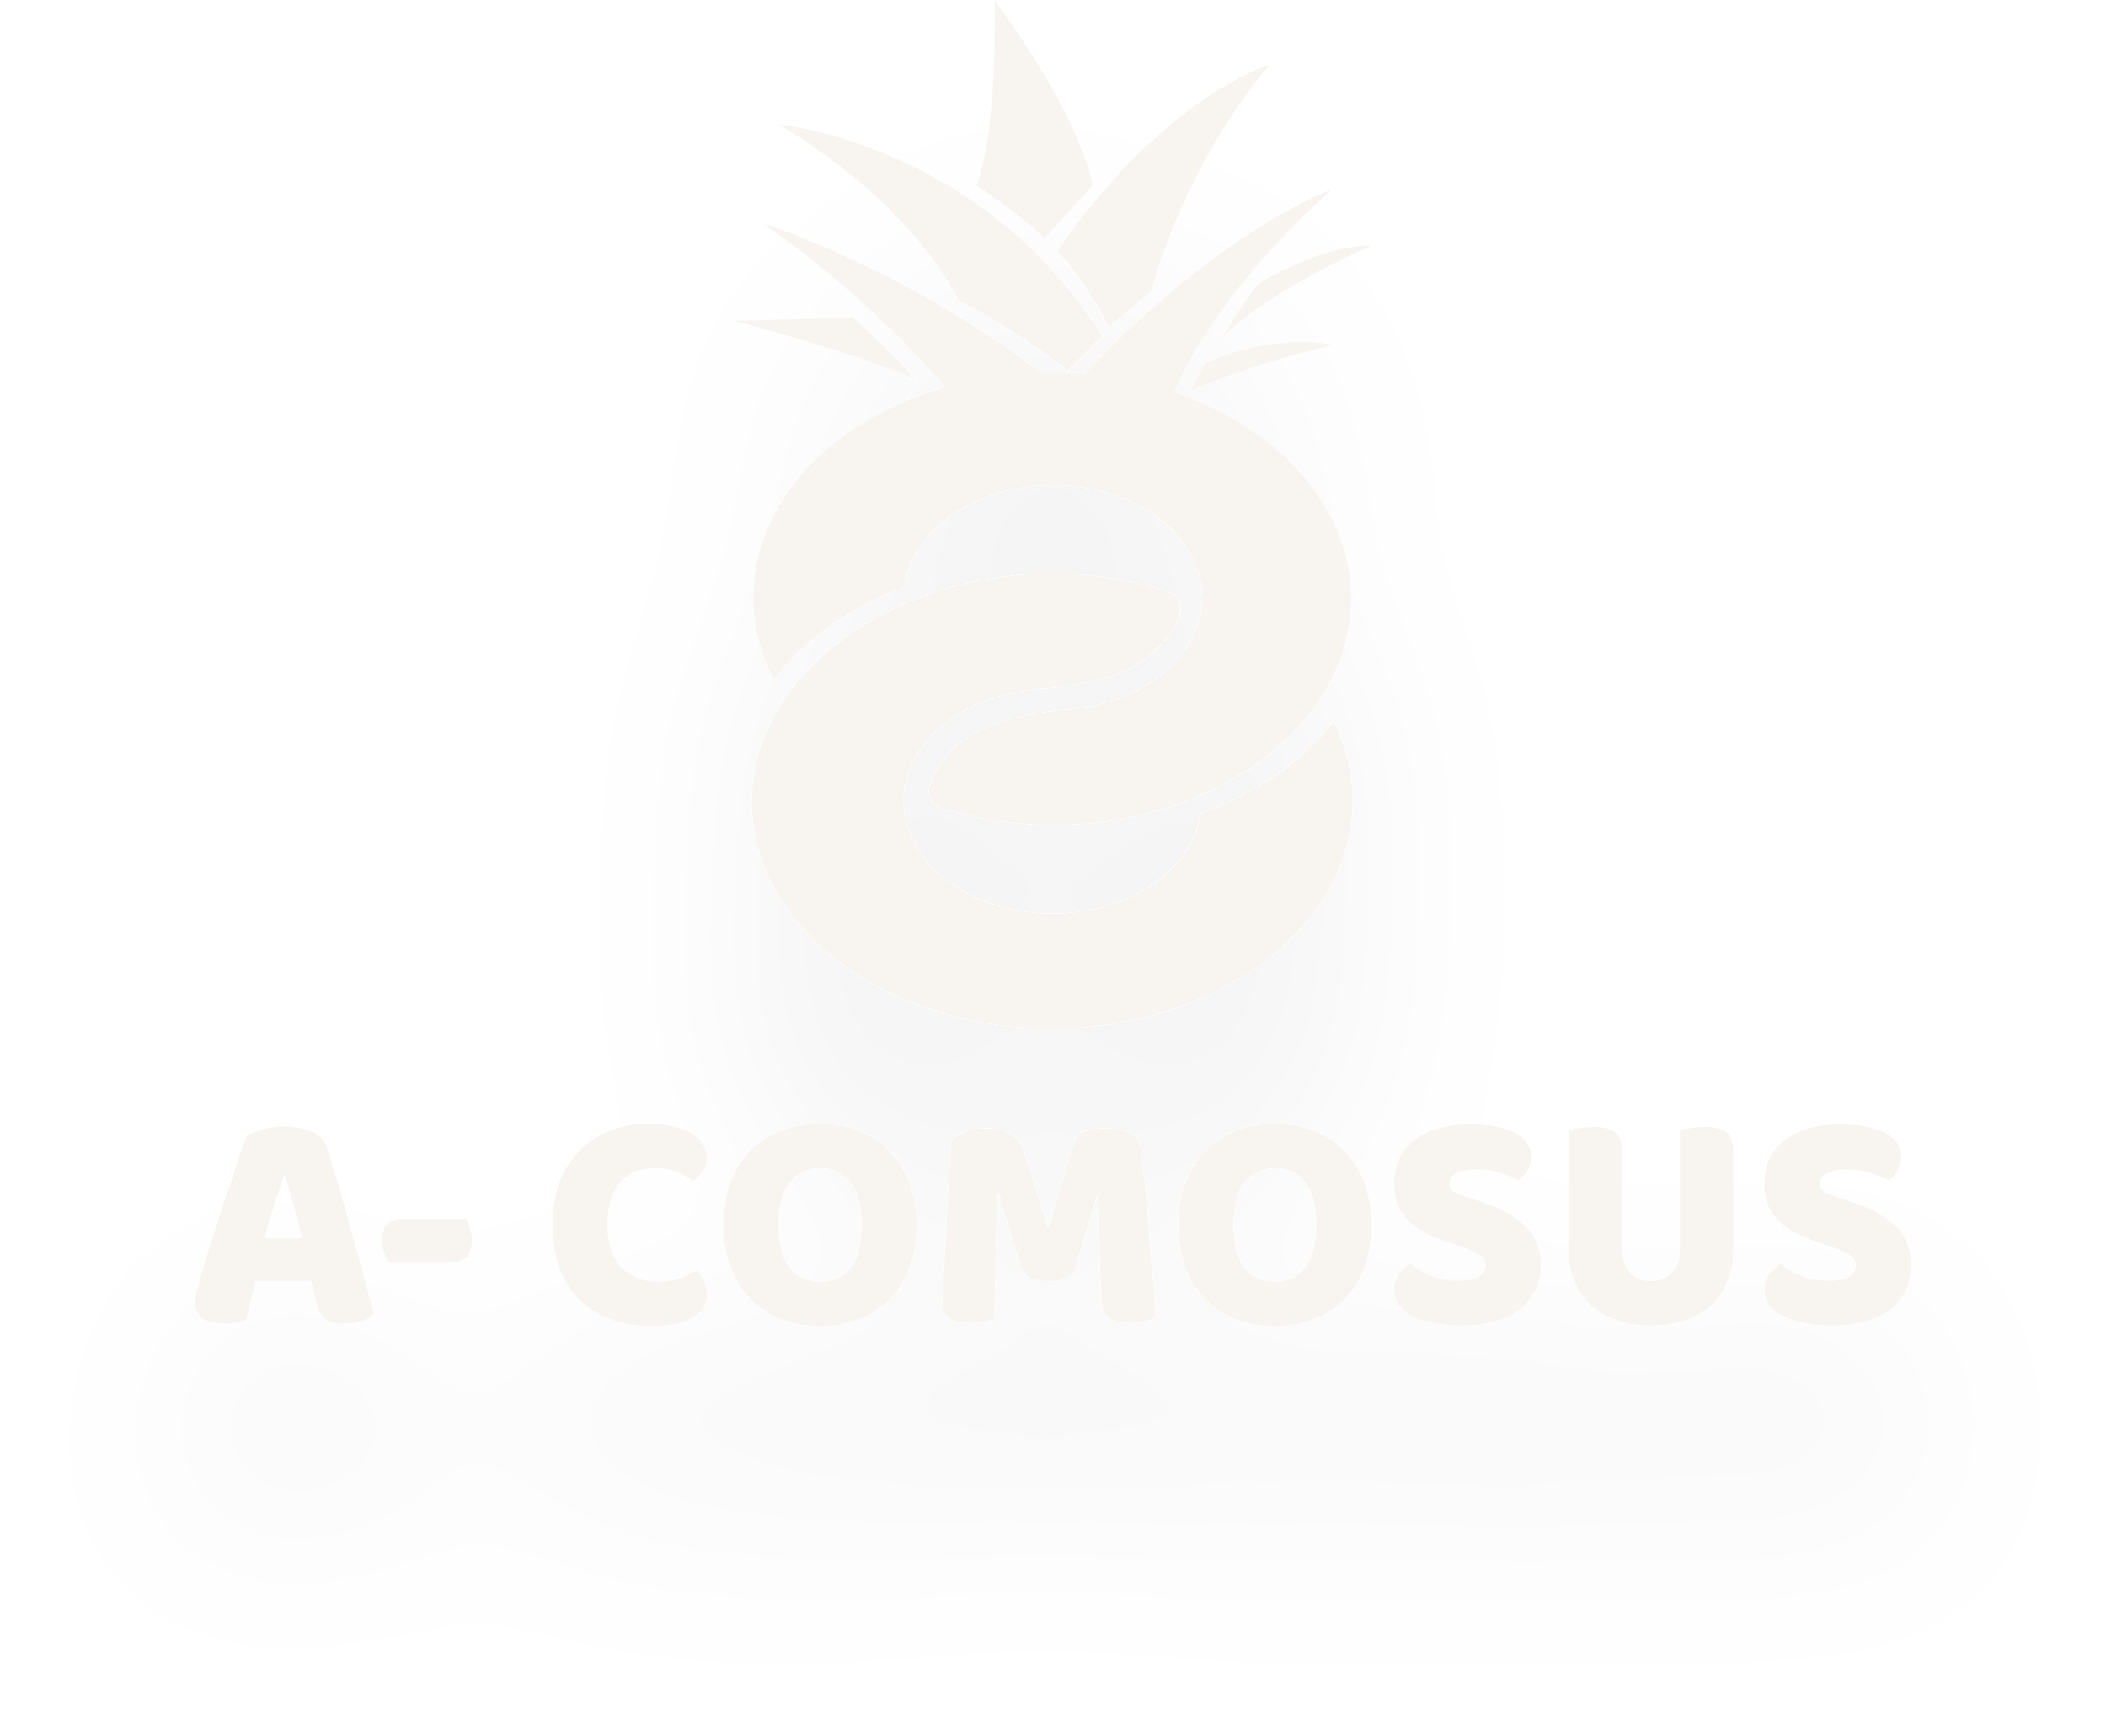
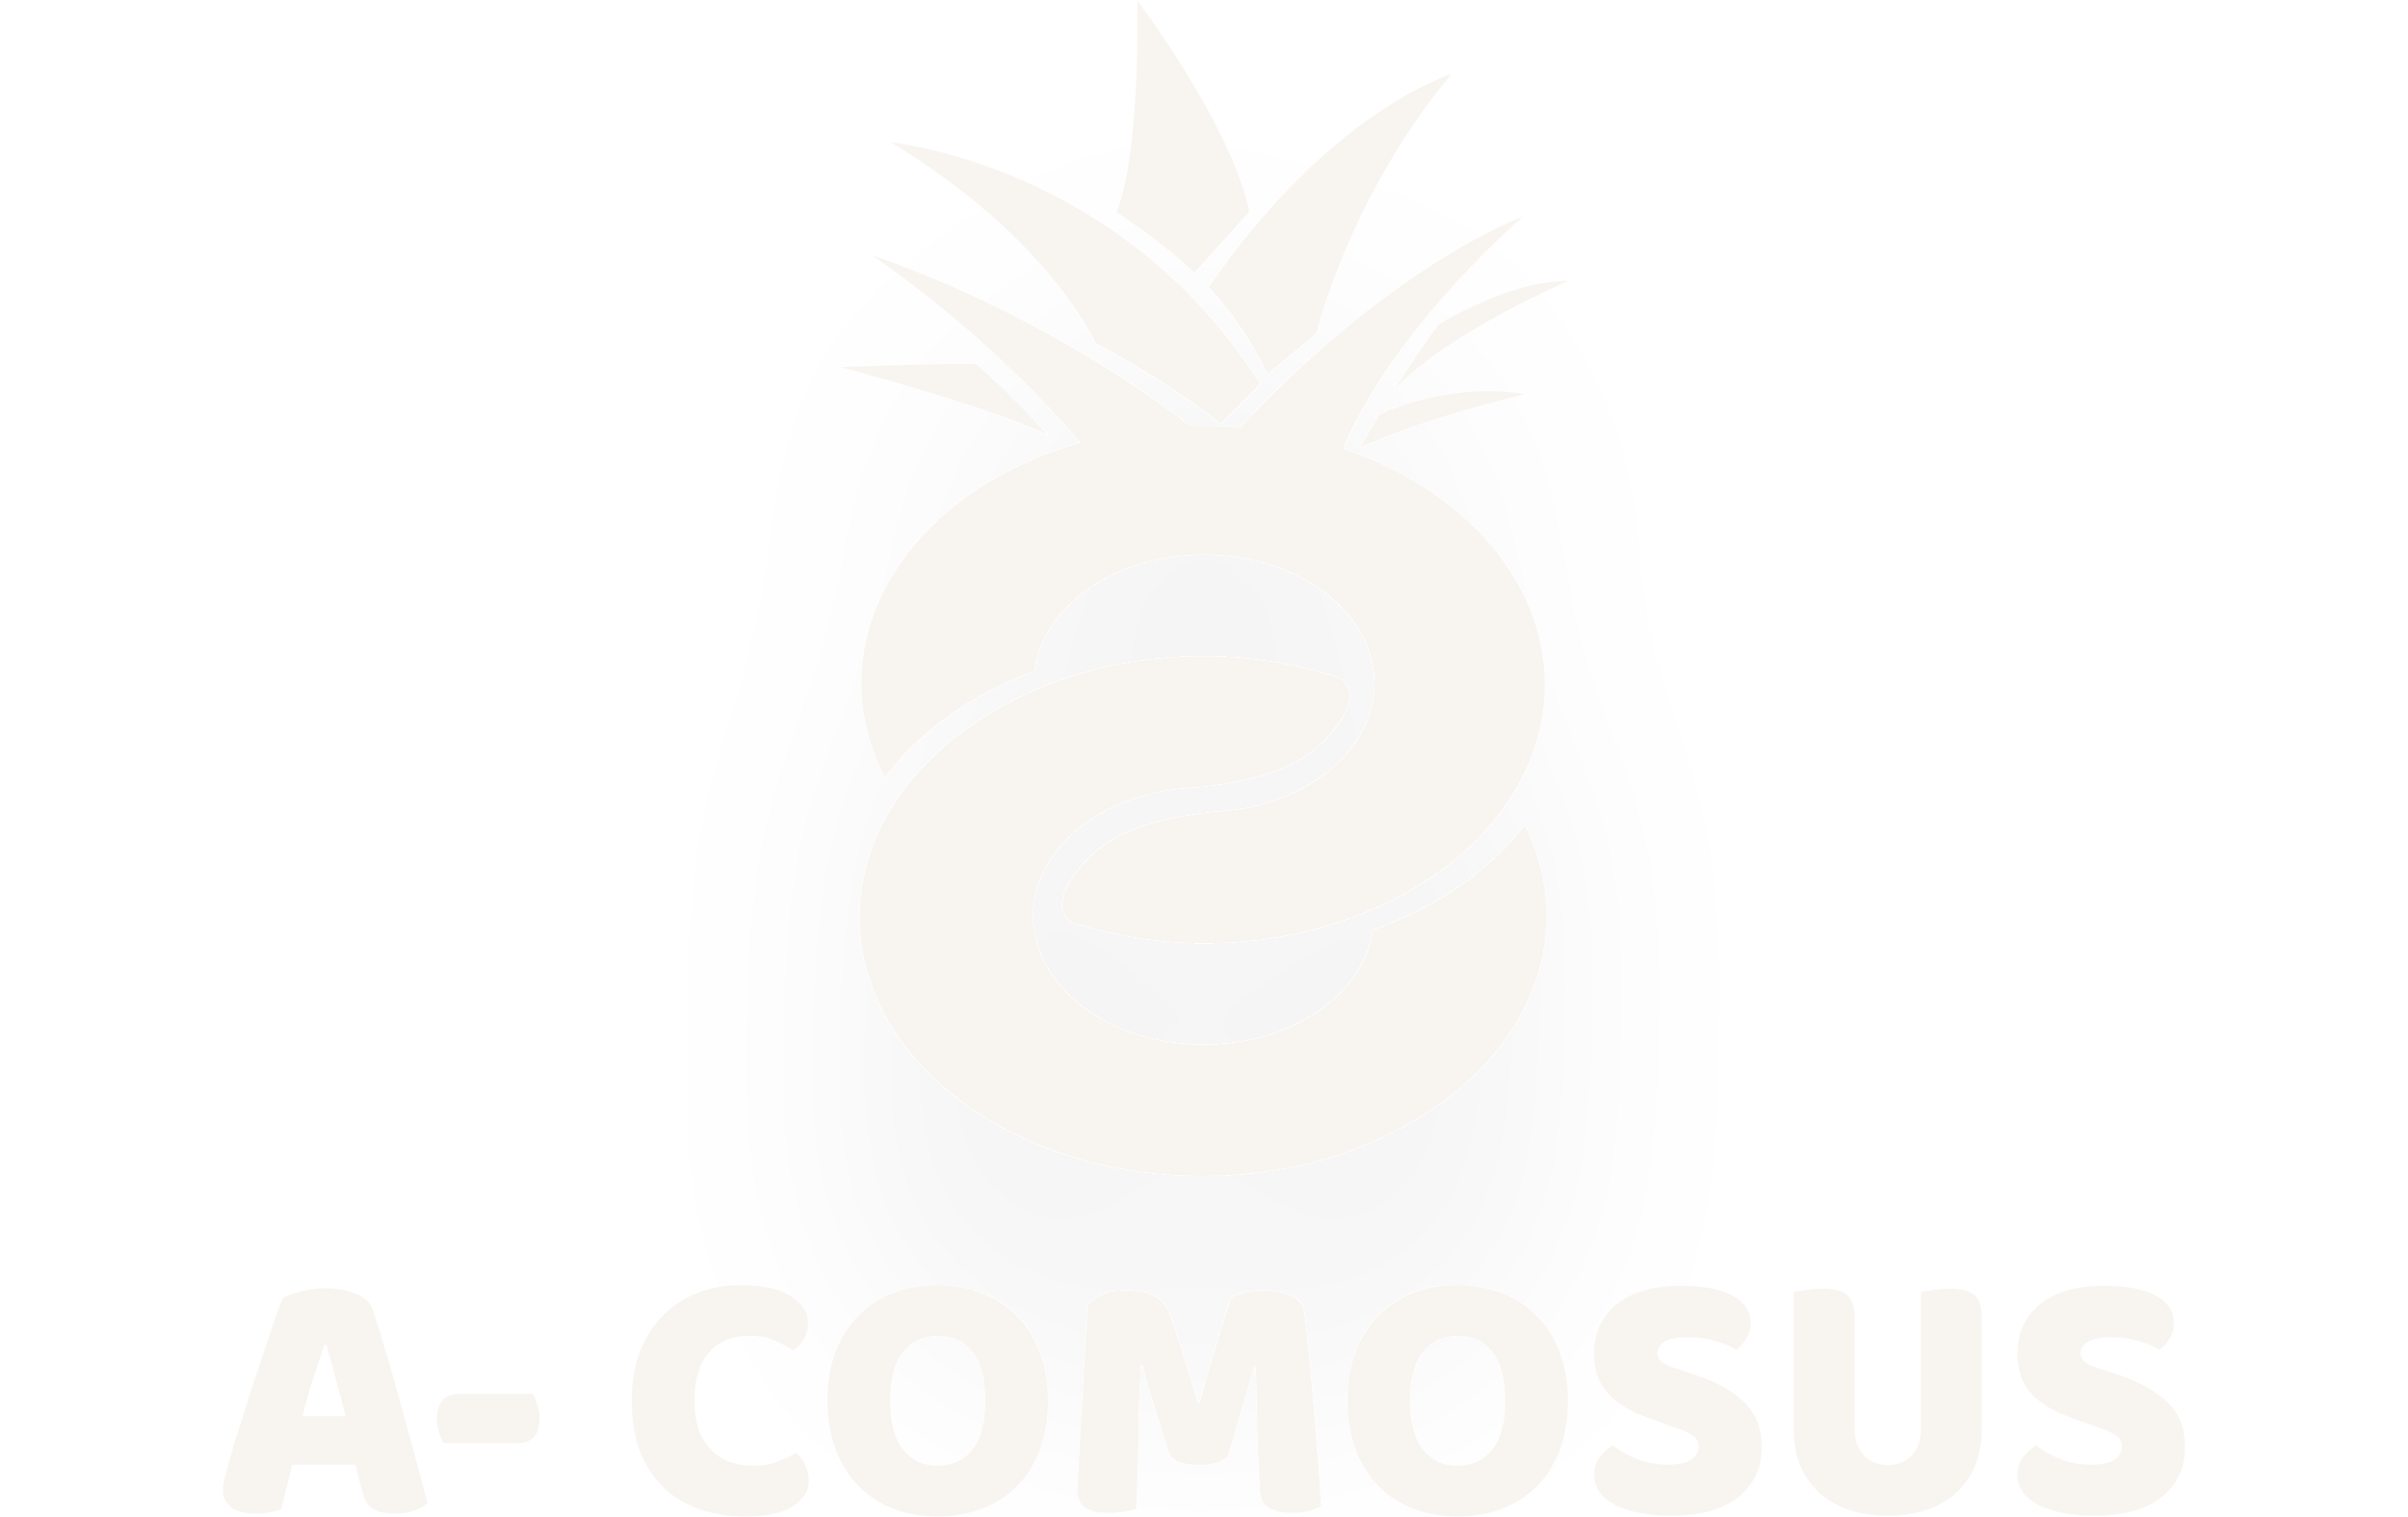
- <svg xmlns="http://www.w3.org/2000/svg" width="108" height="89" viewBox="0 0 108 89" fill="none">
+ <svg xmlns="http://www.w3.org/2000/svg" width="108" height="68" viewBox="0 0 108 68" fill="none">
  <g filter="url(#filter0_d_420_293)">
    <path d="M43.101 22.466C41.003 24.061 39.562 26.082 38.956 28.284C38.349 30.486 38.603 32.774 39.685 34.869C41.227 32.8 43.565 31.133 46.388 30.09C46.529 28.99 47.085 27.943 47.99 27.074C48.894 26.205 50.109 25.55 51.492 25.187C52.874 24.825 54.364 24.769 55.787 25.027C57.21 25.285 58.505 25.846 59.518 26.643C60.532 27.441 61.221 28.441 61.505 29.526C61.789 30.61 61.656 31.734 61.12 32.763C60.585 33.792 59.67 34.683 58.484 35.331C57.299 35.979 55.892 36.357 54.431 36.419C50.311 36.865 48.962 38.048 47.97 39.598C47.414 40.465 47.653 41.16 48.111 41.371C53.742 43.201 60.311 42.314 64.896 38.834C67.735 36.644 69.313 33.696 69.286 30.631C69.26 27.565 67.63 24.633 64.753 22.472C61.876 20.311 57.985 19.098 53.928 19.097C49.872 19.096 45.98 20.307 43.101 22.466Z" fill="#F8F5F1" />
    <path d="M64.742 49.38C66.87 47.808 68.348 45.803 68.996 43.608C69.644 41.413 69.434 39.123 68.392 37.016C66.807 39.069 64.434 40.71 61.588 41.722C61.427 42.821 60.851 43.863 59.93 44.722C59.009 45.582 57.781 46.224 56.392 46.572C55.003 46.92 53.51 46.96 52.092 46.687C50.674 46.413 49.389 45.838 48.39 45.029C47.392 44.221 46.721 43.213 46.457 42.125C46.194 41.036 46.349 39.914 46.904 38.891C47.459 37.867 48.392 36.986 49.59 36.35C50.788 35.715 52.202 35.353 53.665 35.307C57.794 34.904 59.164 33.738 60.188 32.199C60.76 31.337 60.535 30.638 60.082 30.426C54.493 28.537 47.881 29.351 43.25 32.782C41.792 33.845 40.628 35.116 39.823 36.521C39.018 37.925 38.588 39.437 38.559 40.967C38.53 42.498 38.902 44.018 39.653 45.439C40.404 46.861 41.52 48.156 42.936 49.251C44.352 50.346 46.04 51.218 47.904 51.817C49.768 52.417 51.77 52.732 53.796 52.744C55.821 52.757 57.83 52.467 59.707 51.89C61.583 51.314 63.29 50.462 64.73 49.385L64.742 49.38Z" fill="#F8F5F1" />
    <path d="M43.765 16.311C43.458 16.311 40.481 16.365 37.665 16.457C37.665 16.457 44.354 18.23 46.984 19.501C45.996 18.391 44.921 17.326 43.765 16.311Z" fill="#F8F5F1" />
    <path d="M39.124 11.457C47.184 17.092 50.855 22.993 50.855 22.993C52.599 22.189 57.545 22.725 57.545 22.725C49.549 14.749 39.124 11.457 39.124 11.457Z" fill="#F8F5F1" />
    <path d="M55.342 19.482C55.924 19.963 56.472 20.468 56.984 20.993C57.99 20.712 59.04 20.533 60.107 20.461C60.107 20.461 61.569 15.796 68.291 9.721C68.289 9.724 62.407 11.827 55.342 19.482Z" fill="#F8F5F1" />
    <path d="M49.134 15.384C51.153 16.453 53.033 17.664 54.749 19.001L56.52 17.228C50.265 7.363 39.965 6.388 39.965 6.388C46.835 10.551 48.974 15.033 49.134 15.384Z" fill="#F8F5F1" />
    <path d="M53.563 12.237L56.022 9.506C56.022 9.506 55.68 6.432 51.011 0.019C51.011 0.019 51.168 6.872 50.072 9.506C50.079 9.506 52.411 11.067 53.563 12.237Z" fill="#F8F5F1" />
    <path d="M56.862 16.774L59.04 14.944C59.04 14.944 60.546 8.749 65.107 3.317C65.107 3.317 59.694 4.927 54.216 12.877C54.211 12.872 55.619 14.262 56.862 16.774Z" fill="#F8F5F1" />
    <path d="M68.406 17.679C65.33 17.175 62.7 18.21 61.867 18.593C61.478 19.244 61.163 19.785 60.997 20.09C63.923 18.712 68.406 17.679 68.406 17.679Z" fill="#F8F5F1" />
    <path d="M70.335 12.604C68.09 12.563 65.429 14.014 64.542 14.538C63.873 15.405 63.155 16.489 62.531 17.501C64.809 14.971 70.335 12.604 70.335 12.604Z" fill="#F8F5F1" />
    <path d="M12.672 58.233C12.85 58.126 13.115 58.023 13.47 57.927C13.834 57.83 14.199 57.781 14.563 57.781C15.084 57.781 15.543 57.862 15.939 58.023C16.345 58.174 16.606 58.416 16.72 58.75C16.908 59.31 17.111 59.961 17.33 60.704C17.549 61.447 17.767 62.216 17.986 63.013C18.205 63.799 18.418 64.579 18.627 65.354C18.835 66.118 19.017 66.797 19.174 67.389C19.049 67.54 18.861 67.658 18.611 67.744C18.361 67.841 18.064 67.889 17.72 67.889C17.47 67.889 17.257 67.868 17.08 67.825C16.913 67.782 16.772 67.717 16.658 67.631C16.553 67.545 16.465 67.432 16.392 67.292C16.329 67.152 16.272 66.99 16.22 66.808L15.939 65.693H13.11C13.027 66.016 12.943 66.35 12.86 66.694C12.777 67.039 12.693 67.373 12.61 67.696C12.464 67.749 12.308 67.792 12.141 67.825C11.985 67.868 11.792 67.889 11.563 67.889C11.031 67.889 10.636 67.798 10.375 67.615C10.125 67.421 10 67.157 10 66.824C10 66.673 10.021 66.522 10.062 66.371C10.104 66.221 10.151 66.043 10.203 65.839C10.276 65.548 10.375 65.187 10.5 64.757C10.636 64.326 10.781 63.863 10.938 63.368C11.094 62.862 11.261 62.346 11.438 61.818C11.615 61.291 11.782 60.795 11.938 60.333C12.094 59.859 12.235 59.439 12.36 59.073C12.495 58.707 12.6 58.427 12.672 58.233ZM14.548 60.316C14.402 60.769 14.235 61.274 14.048 61.834C13.871 62.383 13.709 62.943 13.563 63.514H15.501C15.355 62.932 15.204 62.367 15.048 61.818C14.902 61.258 14.767 60.758 14.642 60.316H14.548Z" fill="#F8F5F1" />
    <path d="M19.899 64.725C19.826 64.606 19.759 64.45 19.696 64.256C19.634 64.062 19.602 63.858 19.602 63.643C19.602 63.244 19.691 62.959 19.868 62.787C20.045 62.604 20.274 62.512 20.556 62.512H23.9C23.963 62.631 24.025 62.787 24.088 62.981C24.161 63.174 24.197 63.379 24.197 63.594C24.197 63.992 24.108 64.283 23.931 64.466C23.754 64.638 23.525 64.725 23.244 64.725H19.899Z" fill="#F8F5F1" />
    <path d="M33.632 59.913C32.83 59.913 32.215 60.166 31.788 60.672C31.361 61.178 31.147 61.893 31.147 62.819C31.147 63.756 31.382 64.477 31.85 64.983C32.33 65.489 32.971 65.742 33.773 65.742C34.2 65.742 34.559 65.683 34.851 65.564C35.153 65.446 35.44 65.311 35.711 65.16C35.888 65.311 36.023 65.494 36.117 65.71C36.221 65.914 36.273 66.156 36.273 66.436C36.273 66.877 36.034 67.254 35.554 67.566C35.086 67.868 34.367 68.019 33.398 68.019C32.7 68.019 32.043 67.916 31.428 67.712C30.814 67.507 30.277 67.195 29.819 66.775C29.36 66.345 28.996 65.806 28.725 65.16C28.464 64.504 28.334 63.723 28.334 62.819C28.334 61.98 28.459 61.242 28.709 60.607C28.97 59.961 29.319 59.417 29.756 58.976C30.204 58.535 30.725 58.201 31.319 57.975C31.913 57.749 32.548 57.636 33.226 57.636C34.184 57.636 34.924 57.797 35.445 58.12C35.976 58.443 36.242 58.858 36.242 59.364C36.242 59.644 36.174 59.886 36.039 60.09C35.903 60.295 35.747 60.456 35.57 60.575C35.299 60.392 35.007 60.236 34.695 60.106C34.393 59.977 34.038 59.913 33.632 59.913Z" fill="#F8F5F1" />
    <path d="M37.11 62.819C37.11 61.98 37.235 61.237 37.485 60.591C37.745 59.945 38.094 59.407 38.532 58.976C38.98 58.535 39.501 58.201 40.095 57.975C40.699 57.749 41.35 57.636 42.048 57.636C42.746 57.636 43.392 57.749 43.986 57.975C44.59 58.201 45.117 58.535 45.565 58.976C46.013 59.407 46.362 59.945 46.612 60.591C46.872 61.237 47.002 61.98 47.002 62.819C47.002 63.659 46.877 64.407 46.627 65.064C46.377 65.71 46.028 66.253 45.58 66.694C45.143 67.125 44.622 67.453 44.017 67.679C43.413 67.906 42.757 68.019 42.048 68.019C41.34 68.019 40.683 67.906 40.079 67.679C39.475 67.443 38.954 67.103 38.516 66.662C38.079 66.221 37.735 65.677 37.485 65.031C37.235 64.385 37.11 63.648 37.11 62.819ZM39.923 62.819C39.923 63.799 40.116 64.531 40.501 65.015C40.887 65.5 41.402 65.742 42.048 65.742C42.705 65.742 43.226 65.5 43.611 65.015C43.997 64.531 44.189 63.799 44.189 62.819C44.189 61.85 43.997 61.124 43.611 60.639C43.236 60.155 42.72 59.913 42.064 59.913C41.418 59.913 40.897 60.155 40.501 60.639C40.116 61.113 39.923 61.84 39.923 62.819Z" fill="#F8F5F1" />
    <path d="M55.07 65.322C54.934 65.44 54.757 65.537 54.538 65.613C54.33 65.677 54.085 65.71 53.804 65.71C53.429 65.71 53.116 65.661 52.866 65.564C52.627 65.467 52.47 65.3 52.397 65.064C52.105 64.116 51.866 63.352 51.678 62.771C51.491 62.179 51.345 61.662 51.241 61.221H51.163C51.131 61.856 51.105 62.437 51.084 62.965C51.074 63.481 51.064 63.987 51.053 64.482C51.053 64.978 51.043 65.478 51.022 65.984C51.011 66.49 50.991 67.05 50.959 67.663C50.824 67.717 50.647 67.76 50.428 67.792C50.209 67.835 49.99 67.857 49.772 67.857C49.313 67.857 48.954 67.782 48.693 67.631C48.443 67.48 48.318 67.206 48.318 66.808L48.772 58.572C48.855 58.433 49.037 58.282 49.319 58.12C49.6 57.959 49.996 57.878 50.506 57.878C51.058 57.878 51.491 57.97 51.803 58.153C52.116 58.325 52.345 58.61 52.491 59.008C52.585 59.267 52.684 59.563 52.788 59.897C52.903 60.23 53.012 60.575 53.116 60.93C53.231 61.285 53.34 61.64 53.444 61.996C53.548 62.34 53.642 62.652 53.726 62.932H53.804C54.054 62.028 54.304 61.156 54.554 60.316C54.804 59.466 55.033 58.755 55.242 58.185C55.398 58.099 55.596 58.029 55.836 57.975C56.086 57.91 56.362 57.878 56.664 57.878C57.174 57.878 57.591 57.959 57.914 58.12C58.237 58.271 58.425 58.492 58.477 58.782C58.518 58.998 58.56 59.331 58.602 59.783C58.654 60.225 58.706 60.725 58.758 61.285C58.81 61.845 58.862 62.437 58.914 63.061C58.966 63.686 59.013 64.288 59.055 64.87C59.107 65.44 59.149 65.968 59.18 66.452C59.211 66.926 59.232 67.292 59.242 67.55C59.065 67.658 58.878 67.733 58.68 67.776C58.492 67.83 58.247 67.857 57.945 67.857C57.549 67.857 57.216 67.787 56.945 67.647C56.674 67.507 56.528 67.233 56.508 66.824C56.445 65.65 56.403 64.595 56.383 63.659C56.372 62.722 56.351 61.937 56.32 61.301H56.242C56.138 61.721 55.986 62.249 55.789 62.884C55.591 63.519 55.351 64.332 55.07 65.322Z" fill="#F8F5F1" />
    <path d="M60.43 62.819C60.43 61.98 60.555 61.237 60.805 60.591C61.066 59.945 61.415 59.407 61.852 58.976C62.3 58.535 62.821 58.201 63.415 57.975C64.019 57.749 64.671 57.636 65.369 57.636C66.067 57.636 66.713 57.749 67.306 57.975C67.911 58.201 68.437 58.535 68.885 58.976C69.333 59.407 69.682 59.945 69.932 60.591C70.192 61.237 70.323 61.98 70.323 62.819C70.323 63.659 70.198 64.407 69.948 65.064C69.698 65.71 69.349 66.253 68.901 66.694C68.463 67.125 67.942 67.453 67.338 67.679C66.734 67.906 66.077 68.019 65.369 68.019C64.66 68.019 64.004 67.906 63.399 67.679C62.795 67.443 62.274 67.103 61.837 66.662C61.399 66.221 61.055 65.677 60.805 65.031C60.555 64.385 60.43 63.648 60.43 62.819ZM63.243 62.819C63.243 63.799 63.436 64.531 63.821 65.015C64.207 65.5 64.723 65.742 65.369 65.742C66.025 65.742 66.546 65.5 66.931 65.015C67.317 64.531 67.51 63.799 67.51 62.819C67.51 61.85 67.317 61.124 66.931 60.639C66.556 60.155 66.041 59.913 65.384 59.913C64.738 59.913 64.217 60.155 63.821 60.639C63.436 61.113 63.243 61.84 63.243 62.819Z" fill="#F8F5F1" />
    <path d="M74.576 63.836C74.117 63.675 73.7 63.514 73.325 63.352C72.95 63.18 72.627 62.975 72.356 62.738C72.085 62.502 71.872 62.222 71.716 61.899C71.57 61.565 71.497 61.161 71.497 60.688C71.497 59.773 71.835 59.041 72.513 58.492C73.2 57.943 74.159 57.668 75.388 57.668C75.836 57.668 76.253 57.701 76.639 57.765C77.024 57.83 77.352 57.932 77.623 58.072C77.904 58.201 78.123 58.373 78.279 58.589C78.436 58.793 78.514 59.035 78.514 59.315C78.514 59.595 78.451 59.837 78.326 60.042C78.201 60.236 78.05 60.403 77.873 60.542C77.644 60.392 77.337 60.263 76.951 60.155C76.566 60.036 76.144 59.977 75.685 59.977C75.216 59.977 74.873 60.047 74.654 60.187C74.435 60.316 74.326 60.483 74.326 60.688C74.326 60.849 74.393 60.984 74.529 61.091C74.664 61.188 74.867 61.28 75.138 61.366L75.966 61.64C76.946 61.963 77.696 62.378 78.217 62.884C78.748 63.379 79.014 64.057 79.014 64.918C79.014 65.833 78.665 66.576 77.967 67.147C77.269 67.706 76.243 67.986 74.888 67.986C74.409 67.986 73.961 67.943 73.544 67.857C73.138 67.782 72.778 67.669 72.466 67.518C72.164 67.356 71.924 67.163 71.747 66.937C71.58 66.7 71.497 66.431 71.497 66.129C71.497 65.817 71.585 65.553 71.763 65.338C71.94 65.112 72.132 64.94 72.341 64.821C72.632 65.058 72.987 65.263 73.403 65.435C73.831 65.607 74.294 65.693 74.794 65.693C75.305 65.693 75.664 65.613 75.873 65.451C76.081 65.29 76.185 65.101 76.185 64.886C76.185 64.671 76.102 64.509 75.935 64.402C75.769 64.283 75.534 64.17 75.232 64.062L74.576 63.836Z" fill="#F8F5F1" />
    <path d="M88.888 64.111C88.888 64.692 88.789 65.225 88.591 65.71C88.403 66.183 88.127 66.592 87.763 66.937C87.398 67.27 86.955 67.529 86.434 67.712C85.913 67.895 85.325 67.986 84.668 67.986C84.012 67.986 83.423 67.895 82.902 67.712C82.381 67.529 81.938 67.27 81.574 66.937C81.209 66.592 80.928 66.183 80.73 65.71C80.542 65.225 80.448 64.692 80.448 64.111V57.943C80.563 57.921 80.745 57.894 80.995 57.862C81.246 57.819 81.485 57.797 81.714 57.797C81.954 57.797 82.162 57.819 82.34 57.862C82.527 57.894 82.683 57.959 82.808 58.056C82.933 58.153 83.027 58.287 83.09 58.459C83.152 58.632 83.183 58.858 83.183 59.138V64.062C83.183 64.579 83.319 64.983 83.59 65.273C83.871 65.564 84.231 65.71 84.668 65.71C85.116 65.71 85.475 65.564 85.746 65.273C86.017 64.983 86.153 64.579 86.153 64.062V57.943C86.267 57.921 86.45 57.894 86.7 57.862C86.95 57.819 87.189 57.797 87.419 57.797C87.658 57.797 87.867 57.819 88.044 57.862C88.231 57.894 88.388 57.959 88.513 58.056C88.638 58.153 88.731 58.287 88.794 58.459C88.856 58.632 88.888 58.858 88.888 59.138V64.111Z" fill="#F8F5F1" />
    <path d="M93.562 63.836C93.103 63.675 92.686 63.514 92.311 63.352C91.936 63.18 91.613 62.975 91.342 62.738C91.072 62.502 90.858 62.222 90.702 61.899C90.556 61.565 90.483 61.161 90.483 60.688C90.483 59.773 90.821 59.041 91.499 58.492C92.186 57.943 93.145 57.668 94.374 57.668C94.822 57.668 95.239 57.701 95.624 57.765C96.01 57.83 96.338 57.932 96.609 58.072C96.89 58.201 97.109 58.373 97.266 58.589C97.422 58.793 97.5 59.035 97.5 59.315C97.5 59.595 97.437 59.837 97.312 60.042C97.187 60.236 97.036 60.403 96.859 60.542C96.63 60.392 96.323 60.263 95.937 60.155C95.552 60.036 95.13 59.977 94.671 59.977C94.202 59.977 93.859 60.047 93.64 60.187C93.421 60.316 93.311 60.483 93.311 60.688C93.311 60.849 93.379 60.984 93.515 61.091C93.65 61.188 93.853 61.28 94.124 61.366L94.953 61.64C95.932 61.963 96.682 62.378 97.203 62.884C97.734 63.379 98 64.057 98 64.918C98 65.833 97.651 66.576 96.953 67.147C96.255 67.706 95.229 67.986 93.874 67.986C93.395 67.986 92.947 67.943 92.53 67.857C92.124 67.782 91.764 67.669 91.452 67.518C91.15 67.356 90.91 67.163 90.733 66.937C90.566 66.7 90.483 66.431 90.483 66.129C90.483 65.817 90.571 65.553 90.749 65.338C90.926 65.112 91.118 64.94 91.327 64.821C91.618 65.058 91.973 65.263 92.389 65.435C92.817 65.607 93.28 65.693 93.78 65.693C94.291 65.693 94.65 65.613 94.859 65.451C95.067 65.29 95.171 65.101 95.171 64.886C95.171 64.671 95.088 64.509 94.921 64.402C94.754 64.283 94.52 64.17 94.218 64.062L93.562 63.836Z" fill="#F8F5F1" />
  </g>
  <defs>
    <filter id="filter0_d_420_293" x="0" y="0.019" width="108" height="88" filterUnits="userSpaceOnUse" color-interpolation-filters="sRGB">
      <feFlood flood-opacity="0" result="BackgroundImageFix" />
      <feColorMatrix in="SourceAlpha" type="matrix" values="0 0 0 0 0 0 0 0 0 0 0 0 0 0 0 0 0 0 127 0" result="hardAlpha" />
      <feOffset dy="10" />
      <feGaussianBlur stdDeviation="5" />
      <feComposite in2="hardAlpha" operator="out" />
      <feColorMatrix type="matrix" values="0 0 0 0 0 0 0 0 0 0 0 0 0 0 0 0 0 0 0.05 0" />
      <feBlend mode="normal" in2="BackgroundImageFix" result="effect1_dropShadow_420_293" />
      <feBlend mode="normal" in="SourceGraphic" in2="effect1_dropShadow_420_293" result="shape" />
    </filter>
  </defs>
</svg>
